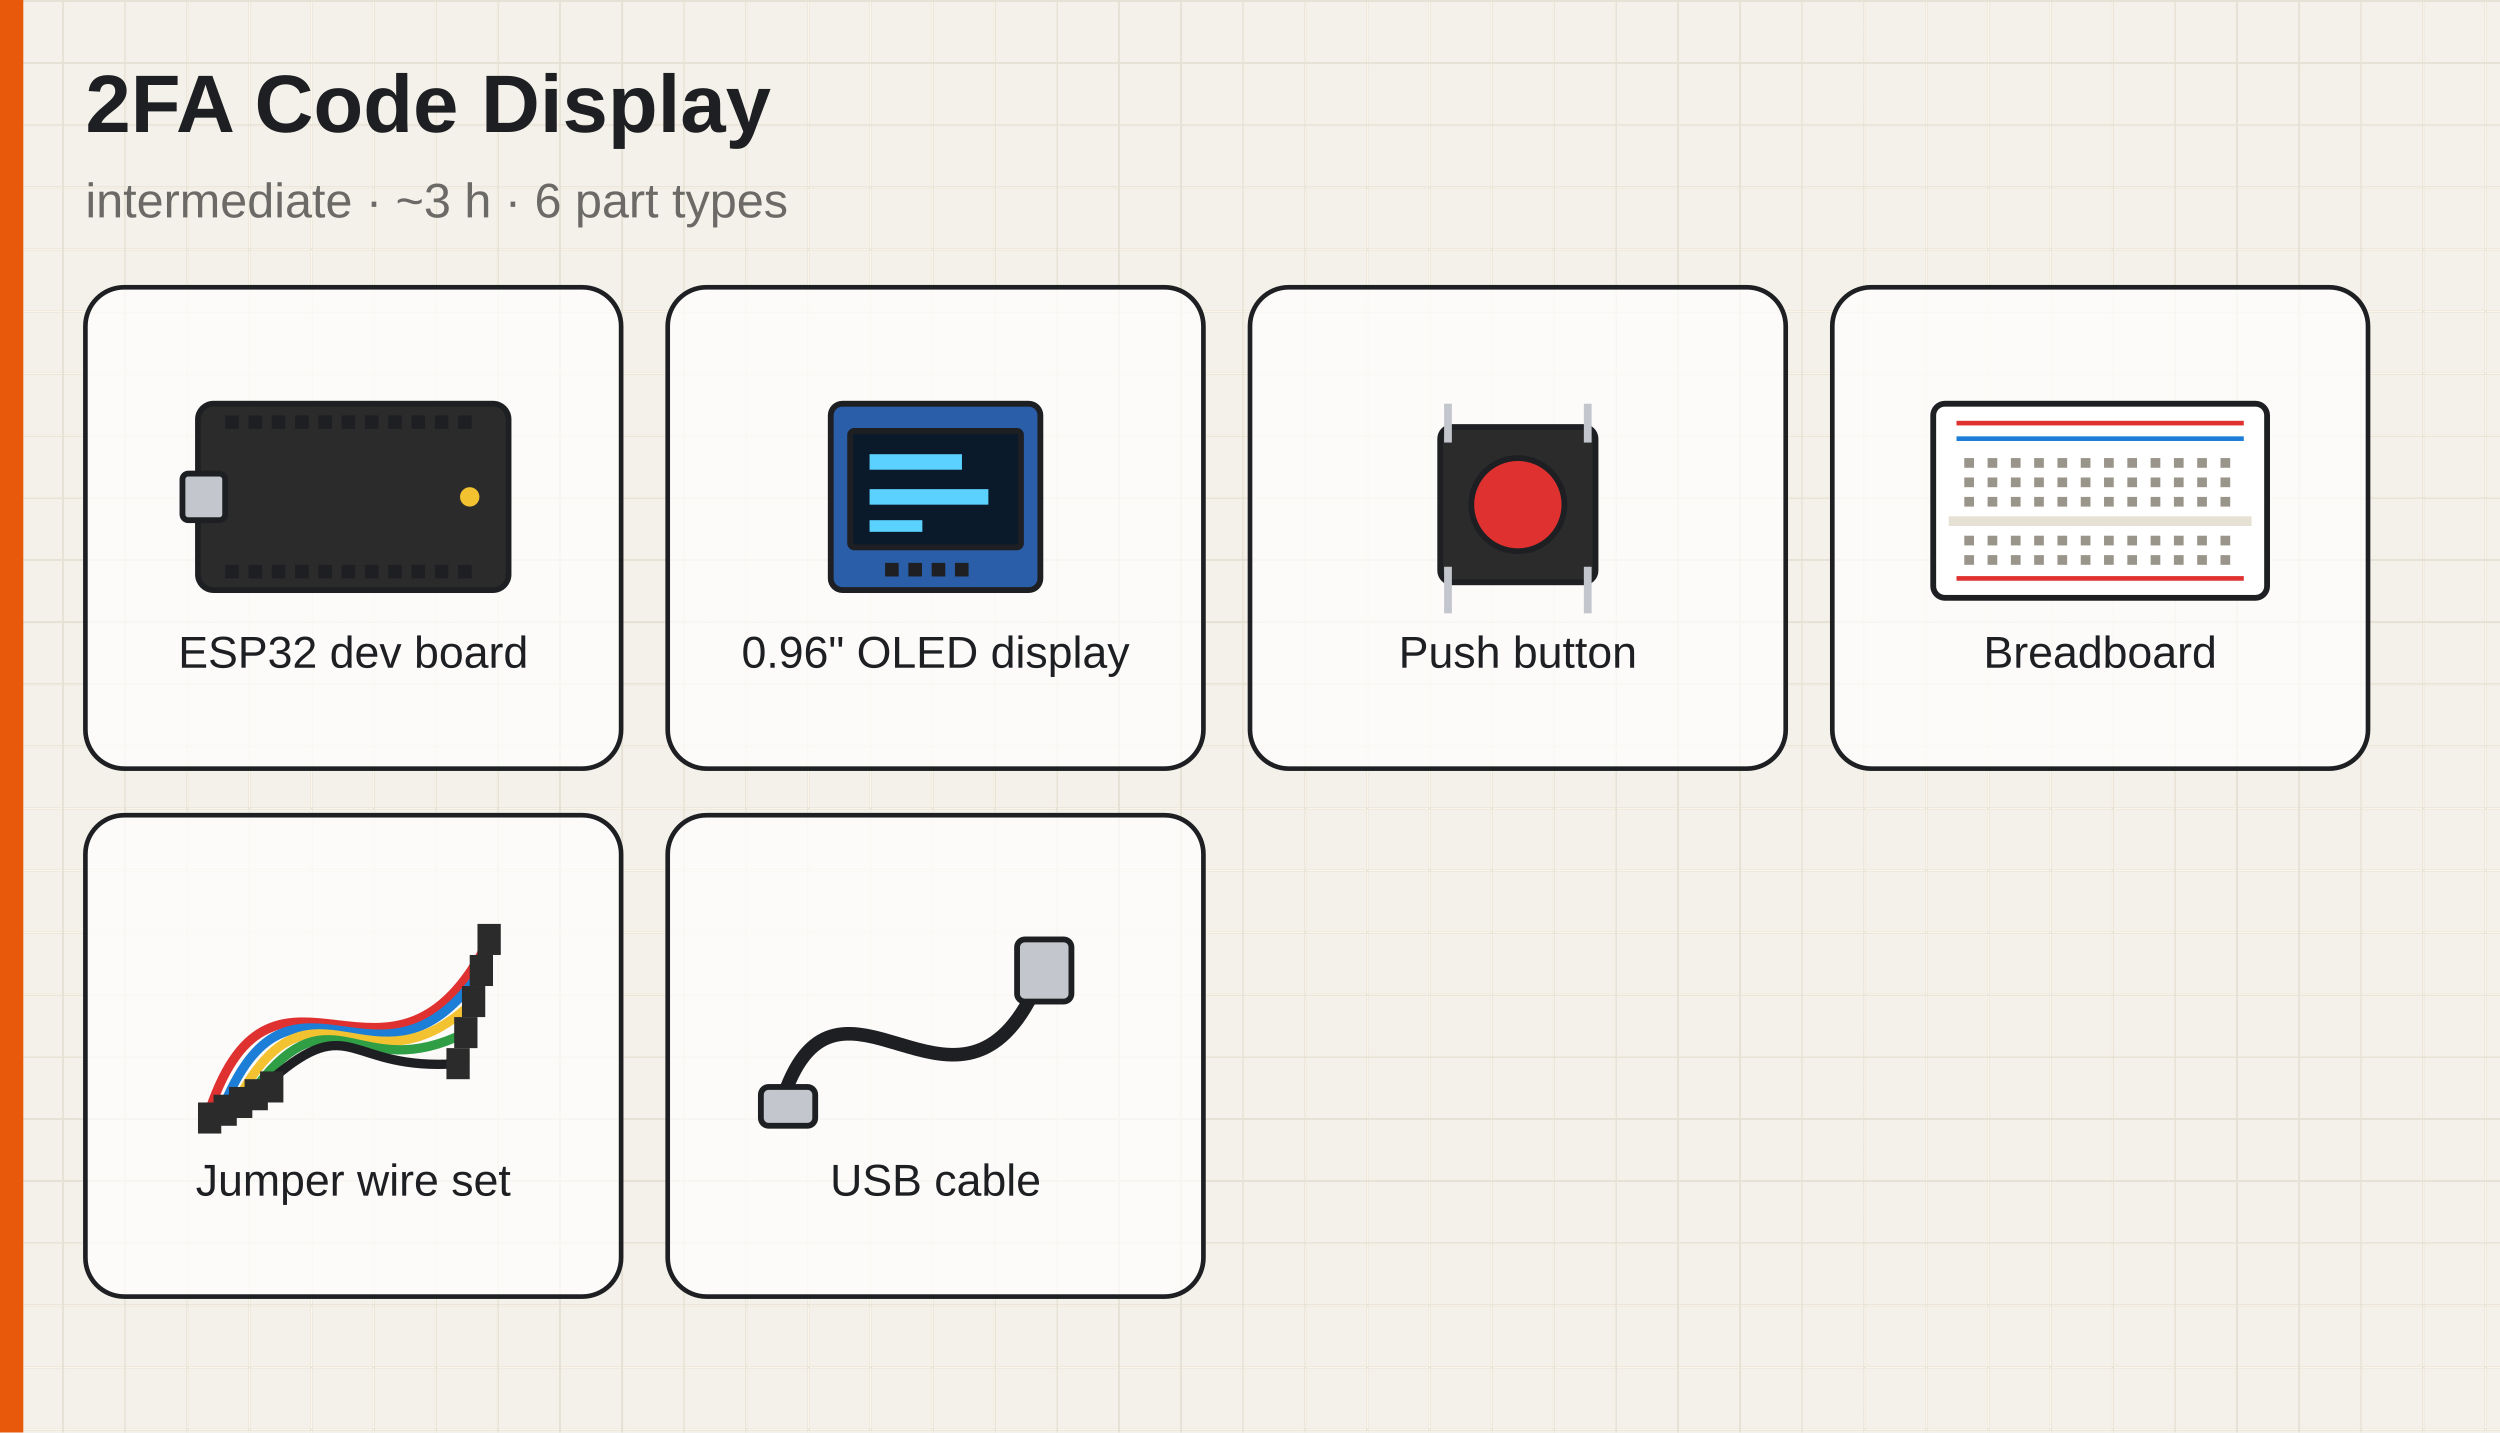
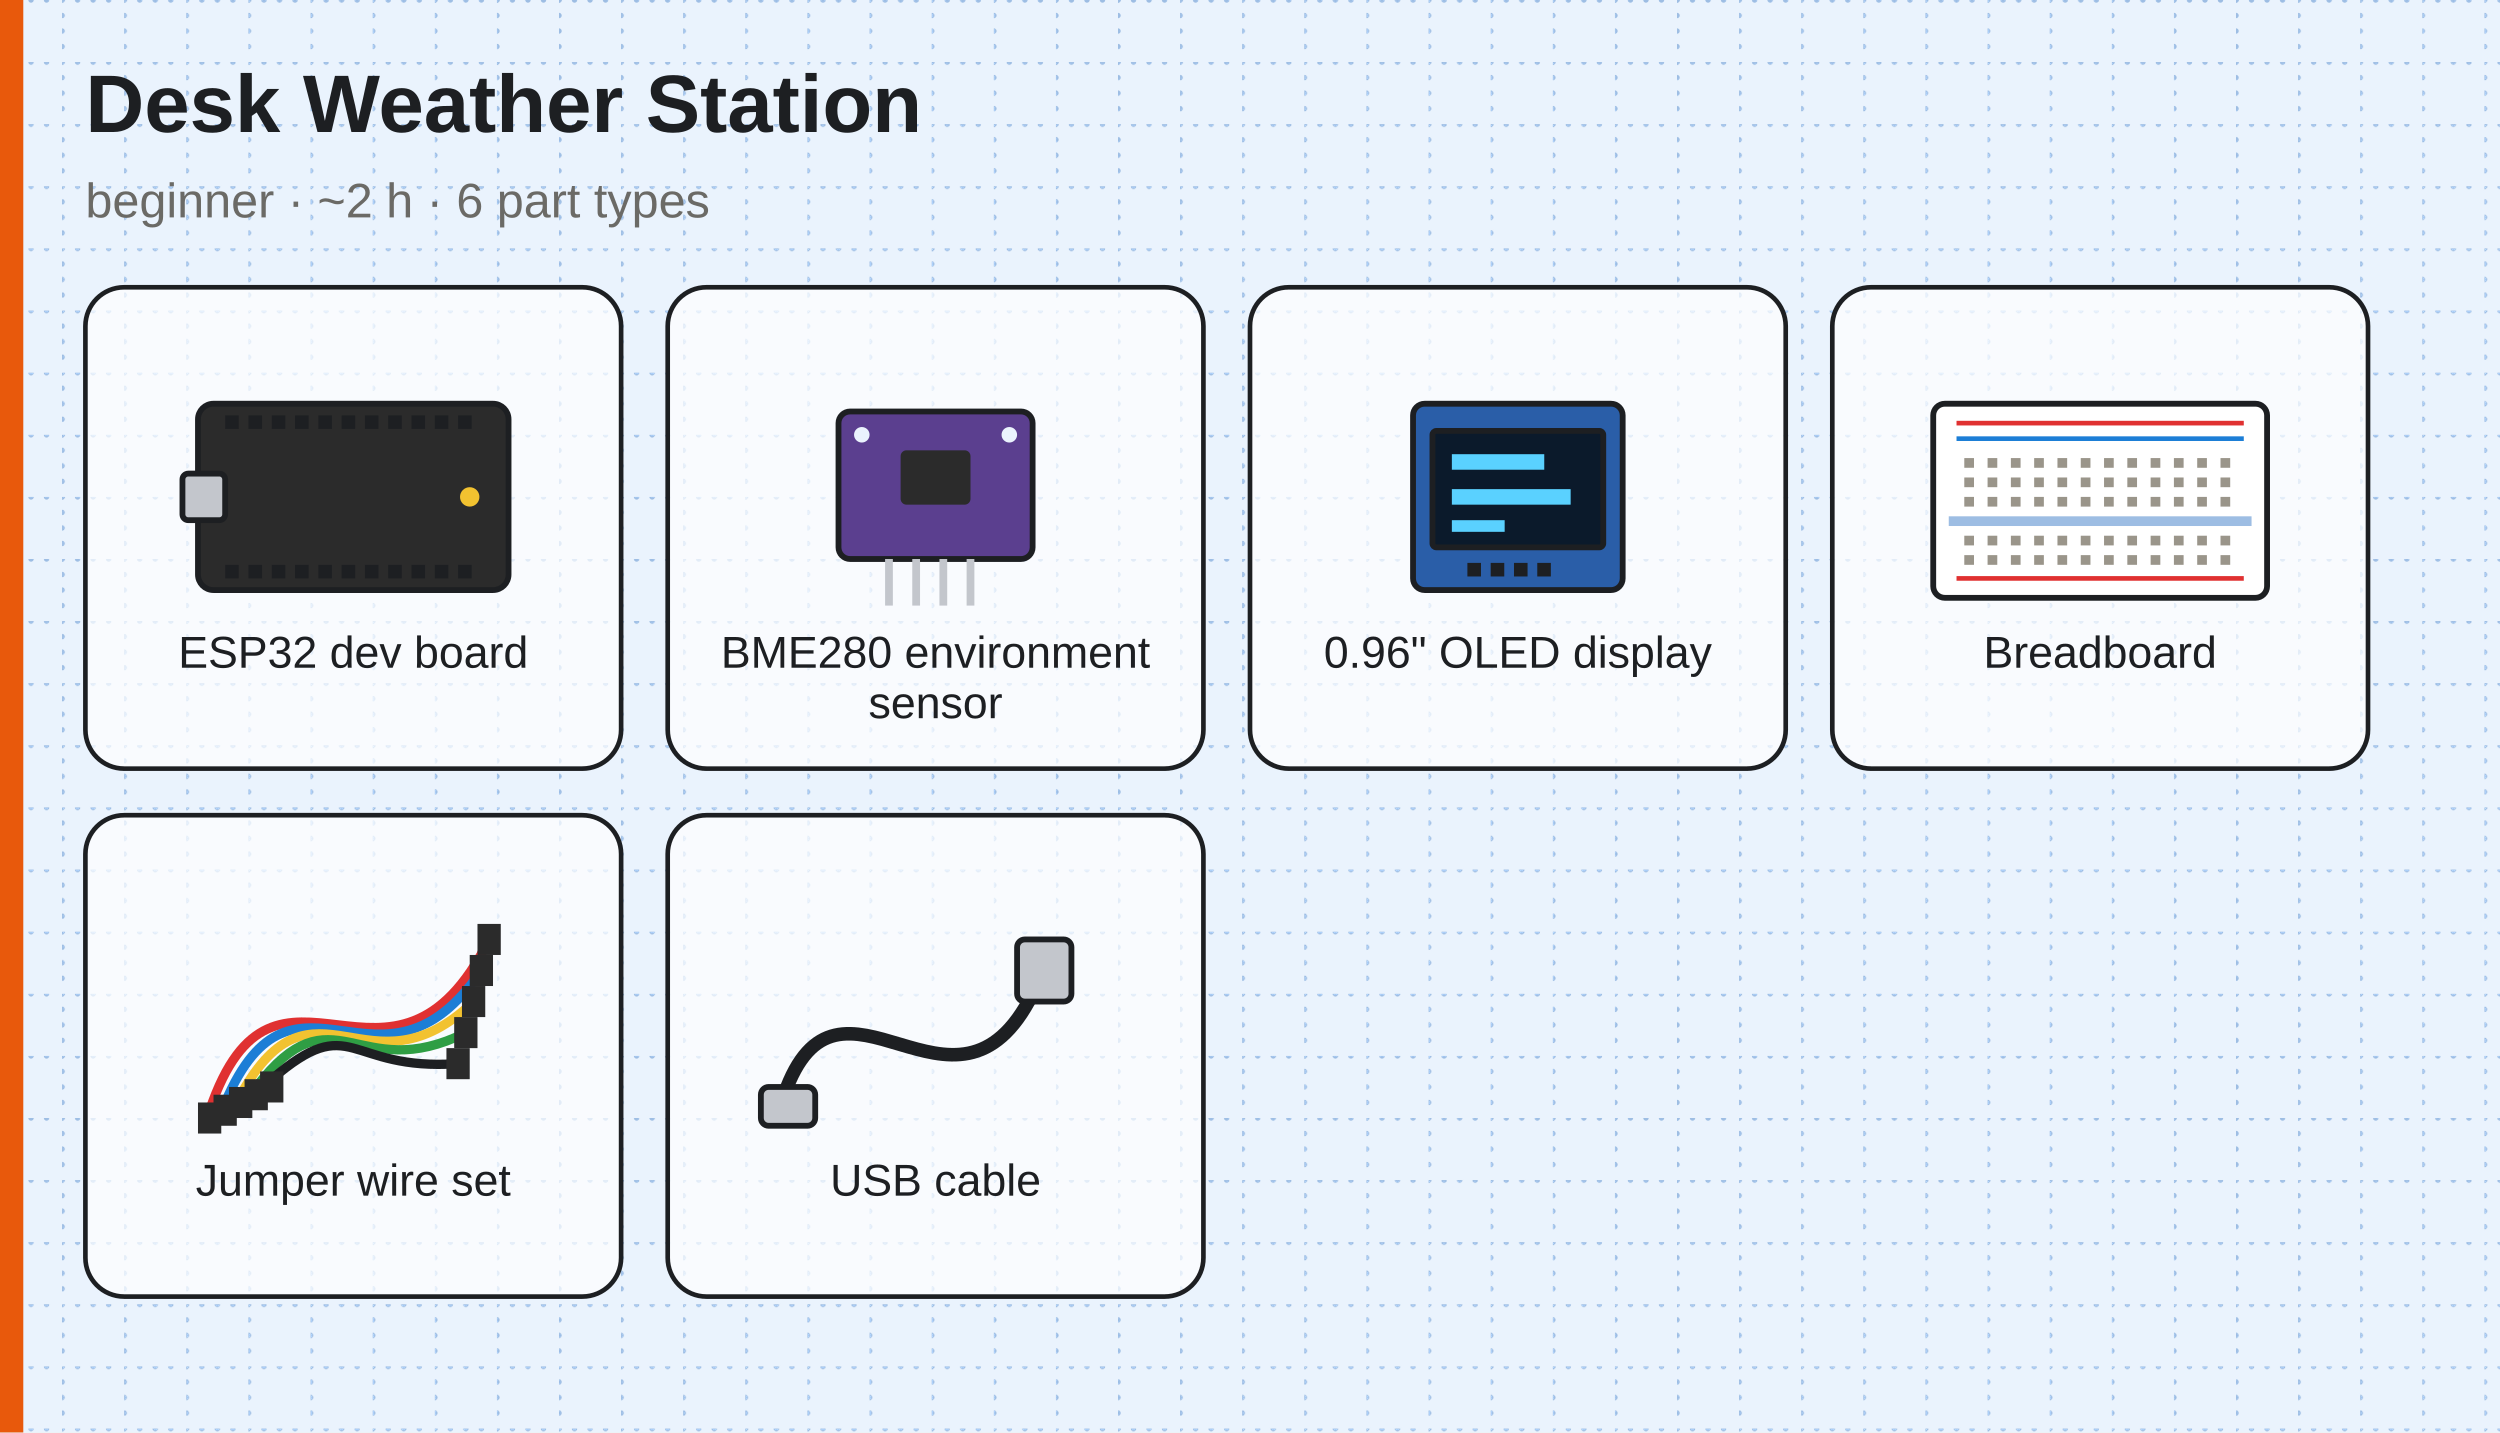
- <svg xmlns="http://www.w3.org/2000/svg" viewBox="0 0 644 369" width="644" height="369" role="img" aria-label="2FA Code Display — parts">
+ <svg xmlns="http://www.w3.org/2000/svg" viewBox="0 0 644 369" width="644" height="369" role="img" aria-label="Desk Weather Station — parts">
  <defs>
-     <pattern id="grid-tr3f98" width="16" height="16" patternUnits="userSpaceOnUse">
-       <path d="M16 0H0V16" fill="none" stroke="#e6e1d5" stroke-width="1" />
+     <pattern id="grid-1jlamf1" width="16" height="16" patternUnits="userSpaceOnUse">
+       <circle cx="0" cy="0" r="0.7" fill="#9dbde3" />
+       <circle cx="0" cy="0" r="0.7" fill="#9dbde3" />
+       <circle cx="4" cy="0" r="0.7" fill="#9dbde3" />
+       <circle cx="0" cy="4" r="0.7" fill="#9dbde3" />
+       <circle cx="8" cy="0" r="0.7" fill="#9dbde3" />
+       <circle cx="0" cy="8" r="0.7" fill="#9dbde3" />
+       <circle cx="12" cy="0" r="0.7" fill="#9dbde3" />
+       <circle cx="0" cy="12" r="0.7" fill="#9dbde3" />
    </pattern>
  </defs>
-   <rect width="644" height="369" fill="#f4f1ea" />
-   <rect width="644" height="369" fill="url(#grid-tr3f98)" />
+   <rect width="644" height="369" fill="#eaf3fd" />
+   <rect width="644" height="369" fill="url(#grid-1jlamf1)" />
  <rect x="0" y="0" width="6" height="369" fill="#e8590c" />
-   <text x="22" y="34" font-size="21" font-weight="700" fill="#1d1f22" font-family="'IBM Plex Sans', 'Helvetica Neue', Arial, sans-serif">2FA Code Display</text>
-   <text x="22" y="56" font-size="12.5" fill="#6b6a66" font-family="'IBM Plex Sans', 'Helvetica Neue', Arial, sans-serif">intermediate · ~3 h · 6 part types</text>
+   <text x="22" y="34" font-size="21" font-weight="700" fill="#1d1f22" font-family="'IBM Plex Sans', 'Helvetica Neue', Arial, sans-serif">Desk Weather Station</text>
+   <text x="22" y="56" font-size="12.5" fill="#6b6a66" font-family="'IBM Plex Sans', 'Helvetica Neue', Arial, sans-serif">beginner · ~2 h · 6 part types</text>
  <g transform="translate(22 74)">
    <rect x="0" y="0" width="138" height="124" rx="10" fill="#ffffff" fill-opacity="0.7" stroke="#1d1f22" stroke-width="1.2" />
    <g transform="translate(24 22)">
      <rect x="5" y="8" width="80" height="48" rx="4" fill="#2b2b2b" stroke="#1d1f22" stroke-width="1.5" stroke-linejoin="round" />
      <rect x="12" y="11" width="3.5" height="3.5" fill="#1d1f22" />
      <rect x="18" y="11" width="3.5" height="3.5" fill="#1d1f22" />
      <rect x="24" y="11" width="3.5" height="3.5" fill="#1d1f22" />
      <rect x="30" y="11" width="3.5" height="3.5" fill="#1d1f22" />
      <rect x="36" y="11" width="3.5" height="3.5" fill="#1d1f22" />
      <rect x="42" y="11" width="3.5" height="3.5" fill="#1d1f22" />
      <rect x="48" y="11" width="3.5" height="3.5" fill="#1d1f22" />
      <rect x="54" y="11" width="3.5" height="3.5" fill="#1d1f22" />
      <rect x="60" y="11" width="3.5" height="3.5" fill="#1d1f22" />
      <rect x="66" y="11" width="3.5" height="3.5" fill="#1d1f22" />
      <rect x="72" y="11" width="3.5" height="3.5" fill="#1d1f22" />
      <rect x="12" y="49.5" width="3.5" height="3.5" fill="#1d1f22" />
      <rect x="18" y="49.5" width="3.5" height="3.5" fill="#1d1f22" />
      <rect x="24" y="49.5" width="3.5" height="3.5" fill="#1d1f22" />
      <rect x="30" y="49.5" width="3.5" height="3.5" fill="#1d1f22" />
      <rect x="36" y="49.5" width="3.5" height="3.5" fill="#1d1f22" />
      <rect x="42" y="49.5" width="3.5" height="3.5" fill="#1d1f22" />
      <rect x="48" y="49.5" width="3.5" height="3.5" fill="#1d1f22" />
      <rect x="54" y="49.5" width="3.5" height="3.5" fill="#1d1f22" />
      <rect x="60" y="49.5" width="3.5" height="3.5" fill="#1d1f22" />
      <rect x="66" y="49.5" width="3.5" height="3.5" fill="#1d1f22" />
      <rect x="72" y="49.5" width="3.5" height="3.5" fill="#1d1f22" />
      <rect x="34" y="24" width="22" height="16" rx="1.5" fill="#2b2b2b" />
      <rect x="1" y="26" width="11" height="12" rx="1.5" fill="#c3c6cc" stroke="#1d1f22" stroke-width="1.5" stroke-linejoin="round" />
      <circle cx="75" cy="32" r="2.5" fill="#f2c230" />
    </g>
    <text x="69" y="98" font-size="11.5" fill="#1d1f22" text-anchor="middle" font-family="'IBM Plex Sans', 'Helvetica Neue', Arial, sans-serif">ESP32 dev board</text>
  </g>
  <g transform="translate(172 74)">
    <rect x="0" y="0" width="138" height="124" rx="10" fill="#ffffff" fill-opacity="0.7" stroke="#1d1f22" stroke-width="1.2" />
    <g transform="translate(24 22)">
+       <rect x="20" y="10" width="50" height="38" rx="3" fill="#5b3f8f" stroke="#1d1f22" stroke-width="1.5" stroke-linejoin="round" />
+       <rect x="36" y="20" width="18" height="14" rx="1.5" fill="#2b2b2b" />
+       <circle cx="26" cy="16" r="2" fill="#eaf3fd" />
+       <circle cx="64" cy="16" r="2" fill="#eaf3fd" />
+       <line x1="33" y1="48" x2="33" y2="60" stroke="#c3c6cc" stroke-width="2" />
+       <line x1="40" y1="48" x2="40" y2="60" stroke="#c3c6cc" stroke-width="2" />
+       <line x1="47" y1="48" x2="47" y2="60" stroke="#c3c6cc" stroke-width="2" />
+       <line x1="54" y1="48" x2="54" y2="60" stroke="#c3c6cc" stroke-width="2" />
+     </g>
+     <text x="69" y="98" font-size="11.5" fill="#1d1f22" text-anchor="middle" font-family="'IBM Plex Sans', 'Helvetica Neue', Arial, sans-serif">BME280 environment</text>
+     <text x="69" y="111" font-size="11.5" fill="#1d1f22" text-anchor="middle" font-family="'IBM Plex Sans', 'Helvetica Neue', Arial, sans-serif">sensor</text>
+   </g>
+   <g transform="translate(322 74)">
+     <rect x="0" y="0" width="138" height="124" rx="10" fill="#ffffff" fill-opacity="0.7" stroke="#1d1f22" stroke-width="1.2" />
+     <g transform="translate(24 22)">
      <rect x="18" y="8" width="54" height="48" rx="3" fill="#2a5ea8" stroke="#1d1f22" stroke-width="1.5" stroke-linejoin="round" />
      <rect x="23" y="15" width="44" height="30" rx="1" fill="#0b1a2b" stroke="#1d1f22" stroke-width="1.5" stroke-linejoin="round" />
      <rect x="28" y="21" width="23.8" height="4" fill="#5ad1ff" />
      <rect x="28" y="30" width="30.6" height="4" fill="#5ad1ff" />
      <rect x="28" y="38" width="13.6" height="3" fill="#5ad1ff" />
      <rect x="32" y="49" width="3.5" height="3.5" fill="#1d1f22" />
      <rect x="38" y="49" width="3.5" height="3.5" fill="#1d1f22" />
      <rect x="44" y="49" width="3.5" height="3.5" fill="#1d1f22" />
      <rect x="50" y="49" width="3.5" height="3.5" fill="#1d1f22" />
    </g>
    <text x="69" y="98" font-size="11.5" fill="#1d1f22" text-anchor="middle" font-family="'IBM Plex Sans', 'Helvetica Neue', Arial, sans-serif">0.96" OLED display</text>
  </g>
-   <g transform="translate(322 74)">
-     <rect x="0" y="0" width="138" height="124" rx="10" fill="#ffffff" fill-opacity="0.7" stroke="#1d1f22" stroke-width="1.2" />
-     <g transform="translate(24 22)">
-       <rect x="25" y="14" width="40" height="40" rx="3" fill="#2b2b2b" stroke="#1d1f22" stroke-width="1.5" stroke-linejoin="round" />
-       <circle cx="45" cy="34" r="12" fill="#e03131" stroke="#1d1f22" stroke-width="1.5" stroke-linejoin="round" />
-       <line x1="27" y1="18" x2="27" y2="8" stroke="#c3c6cc" stroke-width="2" />
-       <line x1="63" y1="18" x2="63" y2="8" stroke="#c3c6cc" stroke-width="2" />
-       <line x1="27" y1="50" x2="27" y2="62" stroke="#c3c6cc" stroke-width="2" />
-       <line x1="63" y1="50" x2="63" y2="62" stroke="#c3c6cc" stroke-width="2" />
-     </g>
-     <text x="69" y="98" font-size="11.5" fill="#1d1f22" text-anchor="middle" font-family="'IBM Plex Sans', 'Helvetica Neue', Arial, sans-serif">Push button</text>
-   </g>
  <g transform="translate(472 74)">
    <rect x="0" y="0" width="138" height="124" rx="10" fill="#ffffff" fill-opacity="0.7" stroke="#1d1f22" stroke-width="1.2" />
    <g transform="translate(24 22)">
      <rect x="2" y="8" width="86" height="50" rx="3" fill="#ffffff" stroke="#1d1f22" stroke-width="1.5" stroke-linejoin="round" />
      <line x1="8" y1="13" x2="82" y2="13" stroke="#e03131" stroke-width="1.2" />
      <line x1="8" y1="17" x2="82" y2="17" stroke="#1c7ed6" stroke-width="1.2" />
      <line x1="8" y1="53" x2="82" y2="53" stroke="#e03131" stroke-width="1.2" />
-       <rect x="6" y="37" width="78" height="2.5" fill="#e6e1d5" />
+       <rect x="6" y="37" width="78" height="2.5" fill="#9dbde3" />
      <rect x="10" y="22" width="2.5" height="2.5" fill="#9a958a" />
      <rect x="10" y="27" width="2.5" height="2.5" fill="#9a958a" />
      <rect x="10" y="32" width="2.5" height="2.5" fill="#9a958a" />
      <rect x="10" y="42" width="2.5" height="2.5" fill="#9a958a" />
      <rect x="10" y="47" width="2.5" height="2.5" fill="#9a958a" />
      <rect x="16" y="22" width="2.5" height="2.5" fill="#9a958a" />
      <rect x="16" y="27" width="2.5" height="2.5" fill="#9a958a" />
      <rect x="16" y="32" width="2.5" height="2.5" fill="#9a958a" />
      <rect x="16" y="42" width="2.5" height="2.5" fill="#9a958a" />
      <rect x="16" y="47" width="2.5" height="2.5" fill="#9a958a" />
      <rect x="22" y="22" width="2.5" height="2.5" fill="#9a958a" />
      <rect x="22" y="27" width="2.5" height="2.5" fill="#9a958a" />
      <rect x="22" y="32" width="2.5" height="2.5" fill="#9a958a" />
      <rect x="22" y="42" width="2.5" height="2.5" fill="#9a958a" />
      <rect x="22" y="47" width="2.5" height="2.5" fill="#9a958a" />
      <rect x="28" y="22" width="2.5" height="2.5" fill="#9a958a" />
      <rect x="28" y="27" width="2.5" height="2.5" fill="#9a958a" />
      <rect x="28" y="32" width="2.5" height="2.5" fill="#9a958a" />
      <rect x="28" y="42" width="2.5" height="2.5" fill="#9a958a" />
      <rect x="28" y="47" width="2.5" height="2.5" fill="#9a958a" />
      <rect x="34" y="22" width="2.5" height="2.5" fill="#9a958a" />
      <rect x="34" y="27" width="2.5" height="2.5" fill="#9a958a" />
      <rect x="34" y="32" width="2.5" height="2.5" fill="#9a958a" />
      <rect x="34" y="42" width="2.5" height="2.5" fill="#9a958a" />
      <rect x="34" y="47" width="2.5" height="2.5" fill="#9a958a" />
      <rect x="40" y="22" width="2.5" height="2.5" fill="#9a958a" />
      <rect x="40" y="27" width="2.5" height="2.5" fill="#9a958a" />
      <rect x="40" y="32" width="2.5" height="2.5" fill="#9a958a" />
      <rect x="40" y="42" width="2.5" height="2.5" fill="#9a958a" />
      <rect x="40" y="47" width="2.5" height="2.5" fill="#9a958a" />
      <rect x="46" y="22" width="2.5" height="2.5" fill="#9a958a" />
      <rect x="46" y="27" width="2.5" height="2.5" fill="#9a958a" />
      <rect x="46" y="32" width="2.5" height="2.5" fill="#9a958a" />
      <rect x="46" y="42" width="2.5" height="2.5" fill="#9a958a" />
      <rect x="46" y="47" width="2.5" height="2.5" fill="#9a958a" />
      <rect x="52" y="22" width="2.5" height="2.5" fill="#9a958a" />
      <rect x="52" y="27" width="2.5" height="2.5" fill="#9a958a" />
      <rect x="52" y="32" width="2.5" height="2.5" fill="#9a958a" />
      <rect x="52" y="42" width="2.5" height="2.5" fill="#9a958a" />
      <rect x="52" y="47" width="2.5" height="2.5" fill="#9a958a" />
      <rect x="58" y="22" width="2.5" height="2.5" fill="#9a958a" />
      <rect x="58" y="27" width="2.5" height="2.5" fill="#9a958a" />
      <rect x="58" y="32" width="2.5" height="2.5" fill="#9a958a" />
      <rect x="58" y="42" width="2.5" height="2.5" fill="#9a958a" />
      <rect x="58" y="47" width="2.5" height="2.5" fill="#9a958a" />
      <rect x="64" y="22" width="2.5" height="2.5" fill="#9a958a" />
      <rect x="64" y="27" width="2.5" height="2.5" fill="#9a958a" />
      <rect x="64" y="32" width="2.5" height="2.5" fill="#9a958a" />
      <rect x="64" y="42" width="2.5" height="2.5" fill="#9a958a" />
      <rect x="64" y="47" width="2.5" height="2.5" fill="#9a958a" />
      <rect x="70" y="22" width="2.5" height="2.5" fill="#9a958a" />
      <rect x="70" y="27" width="2.5" height="2.5" fill="#9a958a" />
      <rect x="70" y="32" width="2.5" height="2.5" fill="#9a958a" />
      <rect x="70" y="42" width="2.5" height="2.5" fill="#9a958a" />
      <rect x="70" y="47" width="2.5" height="2.5" fill="#9a958a" />
      <rect x="76" y="22" width="2.5" height="2.5" fill="#9a958a" />
      <rect x="76" y="27" width="2.5" height="2.5" fill="#9a958a" />
      <rect x="76" y="32" width="2.5" height="2.5" fill="#9a958a" />
      <rect x="76" y="42" width="2.5" height="2.5" fill="#9a958a" />
      <rect x="76" y="47" width="2.5" height="2.5" fill="#9a958a" />
    </g>
    <text x="69" y="98" font-size="11.5" fill="#1d1f22" text-anchor="middle" font-family="'IBM Plex Sans', 'Helvetica Neue', Arial, sans-serif">Breadboard</text>
  </g>
  <g transform="translate(22 210)">
    <rect x="0" y="0" width="138" height="124" rx="10" fill="#ffffff" fill-opacity="0.7" stroke="#1d1f22" stroke-width="1.2" />
    <g transform="translate(24 22)">
      <path d="M8 54 C 25 4, 55 60, 80 10" fill="none" stroke="#e03131" stroke-width="2.4" />
      <rect x="5" y="52" width="6" height="8" fill="#2b2b2b" />
      <rect x="77" y="6" width="6" height="8" fill="#2b2b2b" />
      <path d="M12 52 C 30 10, 52 56, 78 18" fill="none" stroke="#1c7ed6" stroke-width="2.4" />
      <rect x="9" y="50" width="6" height="8" fill="#2b2b2b" />
      <rect x="75" y="14" width="6" height="8" fill="#2b2b2b" />
      <path d="M16 50 C 35 16, 49 52, 76 26" fill="none" stroke="#f2c230" stroke-width="2.4" />
      <rect x="13" y="48" width="6" height="8" fill="#2b2b2b" />
      <rect x="73" y="22" width="6" height="8" fill="#2b2b2b" />
      <path d="M20 48 C 40 22, 46 48, 74 34" fill="none" stroke="#2f9e44" stroke-width="2.4" />
      <rect x="17" y="46" width="6" height="8" fill="#2b2b2b" />
      <rect x="71" y="30" width="6" height="8" fill="#2b2b2b" />
      <path d="M24 46 C 45 28, 43 44, 72 42" fill="none" stroke="#1d1f22" stroke-width="2.4" />
      <rect x="21" y="44" width="6" height="8" fill="#2b2b2b" />
      <rect x="69" y="38" width="6" height="8" fill="#2b2b2b" />
    </g>
    <text x="69" y="98" font-size="11.5" fill="#1d1f22" text-anchor="middle" font-family="'IBM Plex Sans', 'Helvetica Neue', Arial, sans-serif">Jumper wire set</text>
  </g>
  <g transform="translate(172 210)">
    <rect x="0" y="0" width="138" height="124" rx="10" fill="#ffffff" fill-opacity="0.7" stroke="#1d1f22" stroke-width="1.2" />
    <g transform="translate(24 22)">
      <path d="M6 50 C 20 10, 50 64, 70 24" fill="none" stroke="#1d1f22" stroke-width="3.5" />
      <rect x="66" y="10" width="14" height="16" rx="2" fill="#c3c6cc" stroke="#1d1f22" stroke-width="1.5" stroke-linejoin="round" />
      <rect x="0" y="48" width="14" height="10" rx="2" fill="#c3c6cc" stroke="#1d1f22" stroke-width="1.5" stroke-linejoin="round" />
    </g>
    <text x="69" y="98" font-size="11.5" fill="#1d1f22" text-anchor="middle" font-family="'IBM Plex Sans', 'Helvetica Neue', Arial, sans-serif">USB cable</text>
  </g>
</svg>
